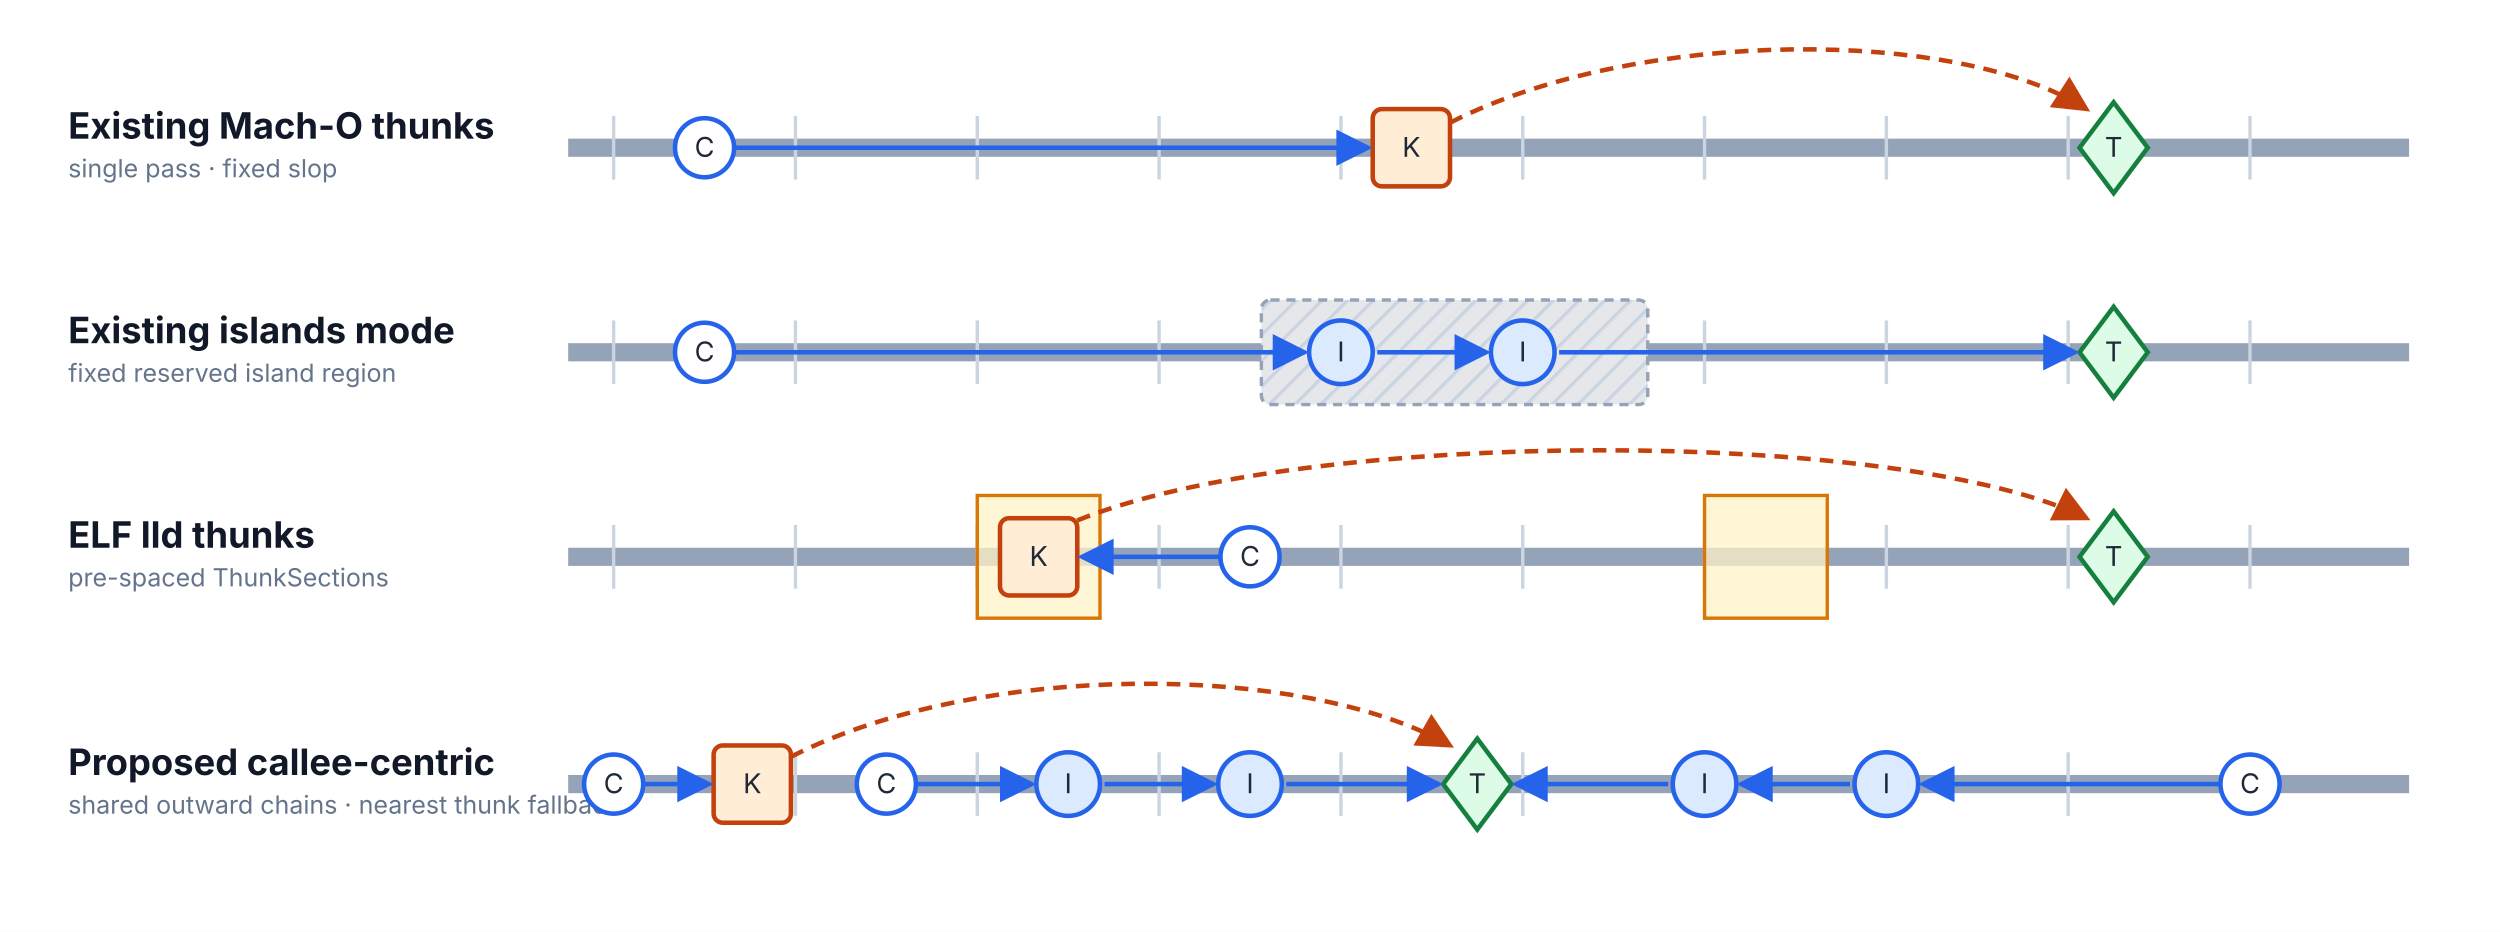
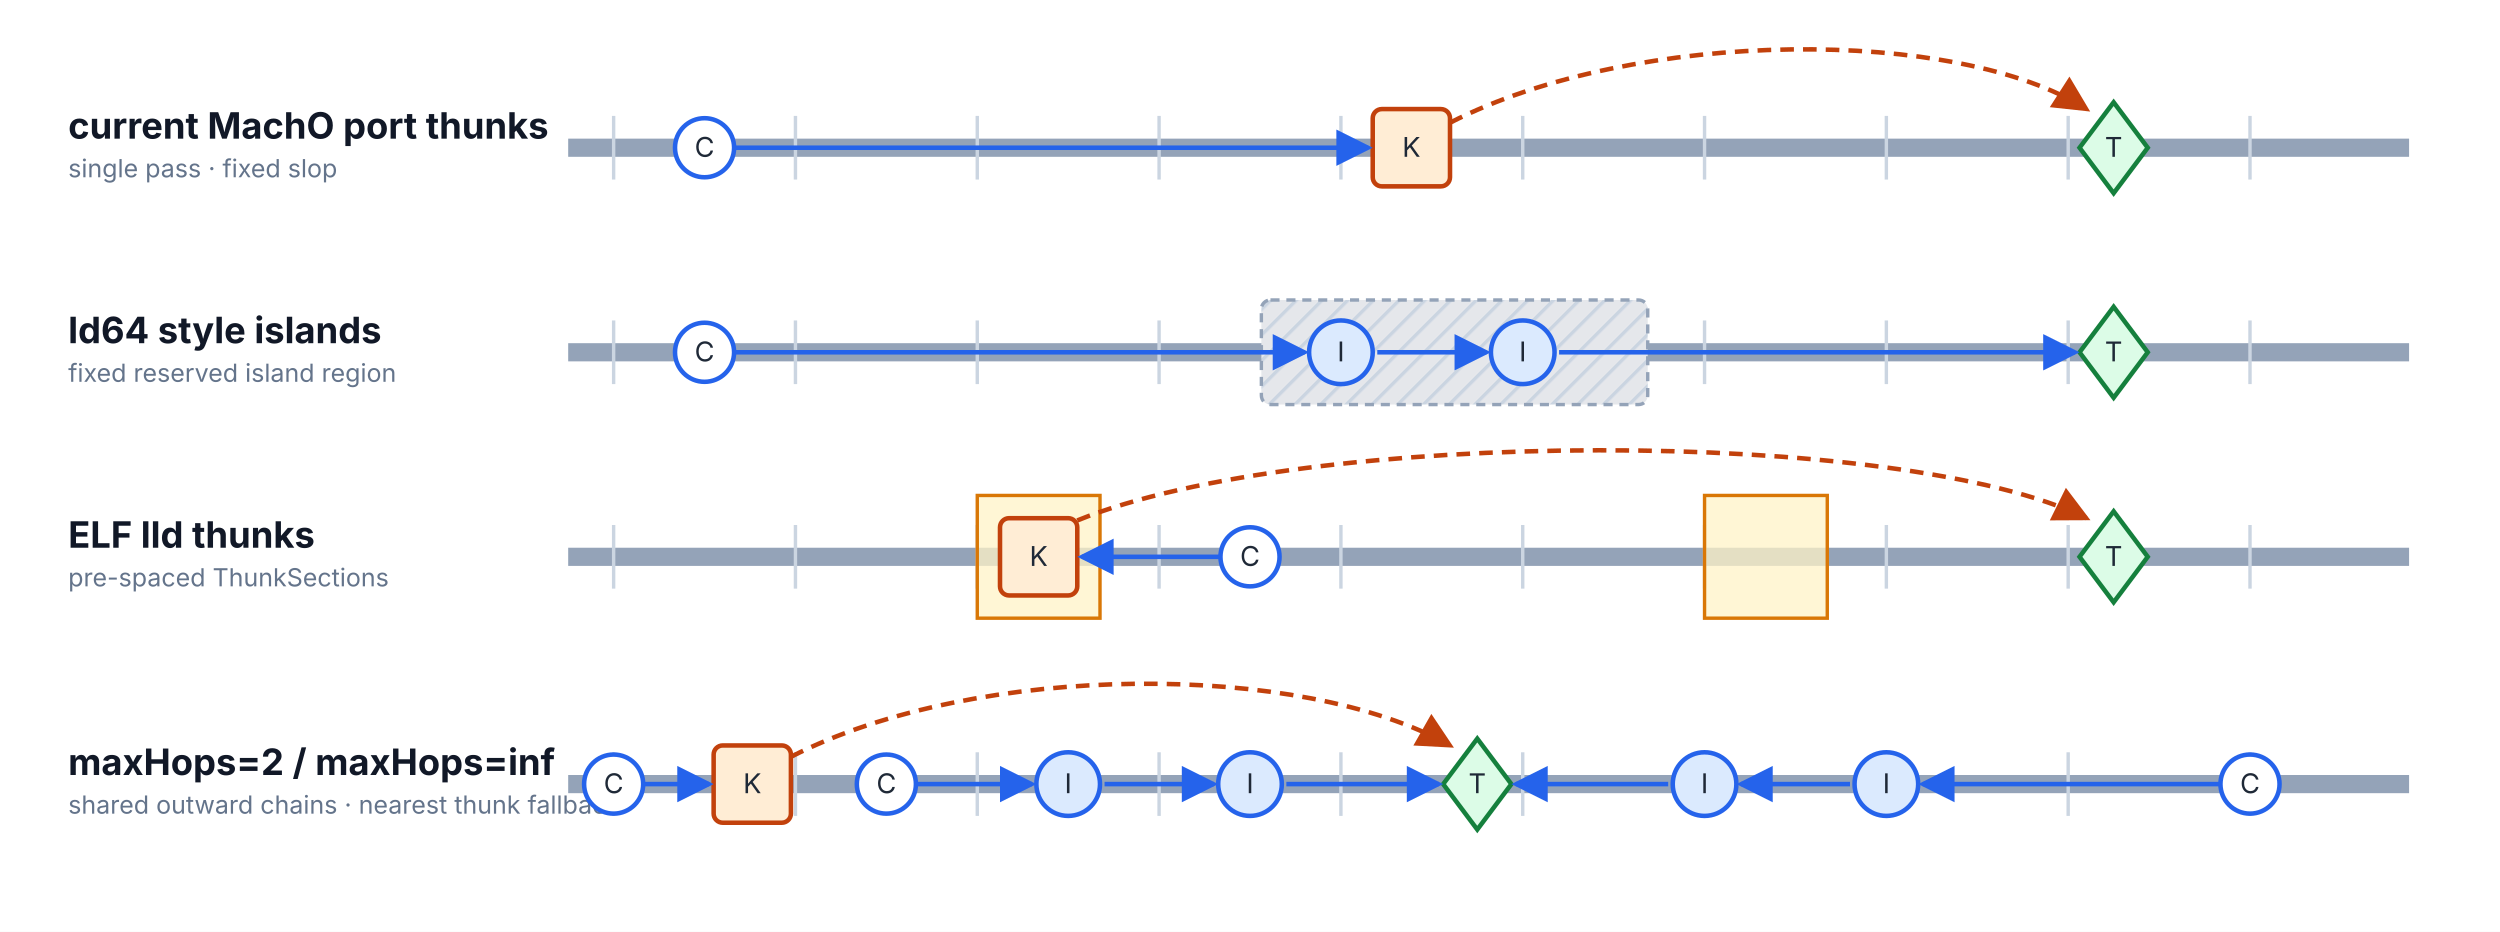
<svg xmlns="http://www.w3.org/2000/svg" width="1100" height="410" viewBox="0 0 1100 410" role="img" aria-labelledby="title description">
  <defs>
    <marker id="blue-arrow" markerWidth="8" markerHeight="8" refX="7" refY="4" orient="auto" markerUnits="strokeWidth">
      <path d="M 0 0 L 8 4 L 0 8 z" fill="#2563eb" />
    </marker>
    <marker id="orange-arrow" markerWidth="8" markerHeight="8" refX="7" refY="4" orient="auto" markerUnits="strokeWidth">
      <path d="M 0 0 L 8 4 L 0 8 z" fill="#c2410c" />
    </marker>
    <pattern id="reserve" width="8" height="8" patternUnits="userSpaceOnUse" patternTransform="rotate(45)">
      <rect width="8" height="8" fill="#e5e7eb" />
      <line y2="8" stroke="#cbd5e1" stroke-width="3" />
    </pattern>
    <style>
      text { font-family: -apple-system, BlinkMacSystemFont, "Segoe UI", sans-serif; }
      .algorithm { fill: #111827; font-size: 16px; font-weight: 650; }
      .hint { fill: #64748b; font-size: 11px; }
      .track { stroke: #94a3b8; stroke-width: 8; }
      .boundary { stroke: #cbd5e1; stroke-width: 1.5; }
      .caller { fill: #ffffff; stroke: #2563eb; stroke-width: 2; }
      .island { fill: #dbeafe; stroke: #2563eb; stroke-width: 2; }
      .thunk { fill: #ffedd5; stroke: #c2410c; stroke-width: 2; }
      .target { fill: #dcfce7; stroke: #15803d; stroke-width: 2; }
      .node-text { fill: #1f2937; font-size: 12px; text-anchor: middle; }
      .direct { fill: none; stroke: #2563eb; stroke-width: 2;
                marker-end: url(#blue-arrow); }
      .indirect { fill: none; stroke: #c2410c; stroke-width: 2;
                  stroke-dasharray: 6 4; marker-end: url(#orange-arrow); }
      .thunk-section { fill: #fef3c7; fill-opacity: 0.75;
                       stroke: #d97706; stroke-width: 1.5; }
      .fixed-reserve { fill: url(#reserve); stroke: #94a3b8;
                       stroke-width: 1.5; stroke-dasharray: 4 3; }
    </style>
  </defs>
  <rect width="1100" height="410" fill="#ffffff" />
  <g>
    <line x1="250" y1="65" x2="1060" y2="65" class="track" />
    <line x1="250" y1="155" x2="1060" y2="155" class="track" />
    <line x1="250" y1="245" x2="1060" y2="245" class="track" />
    <line x1="250" y1="345" x2="1060" y2="345" class="track" />
    <g class="boundary">
      <path d="M270 51V79 M350 51V79 M430 51V79 M510 51V79 M590 51V79                M670 51V79 M750 51V79 M830 51V79 M910 51V79 M990 51V79" />
      <path d="M270 141V169 M350 141V169 M430 141V169 M510 141V169                M590 141V169 M670 141V169 M750 141V169 M830 141V169                M910 141V169 M990 141V169" />
      <path d="M270 231V259 M350 231V259 M430 231V259 M510 231V259                M590 231V259 M670 231V259 M750 231V259 M830 231V259                M910 231V259 M990 231V259" />
      <path d="M270 331V359 M350 331V359 M430 331V359 M510 331V359                M590 331V359 M670 331V359 M750 331V359 M830 331V359                M910 331V359 M990 331V359" />
    </g>
  </g>
  <g>
-     <text x="30" y="61" class="algorithm">Existing Mach-O thunks</text>
+     <text x="30" y="61" class="algorithm">current MachO port thunks</text>
    <text x="30" y="78" class="hint">single pass · fixed slop</text>
    <circle cx="310" cy="65" r="13" class="caller" />
    <text x="310" y="69" class="node-text">C</text>
    <rect x="604" y="48" width="34" height="34" rx="4" class="thunk" />
    <text x="621" y="69" class="node-text">K</text>
    <polygon points="930,45 945,65 930,85 915,65" class="target" />
    <text x="930" y="69" class="node-text">T</text>
    <path d="M323 65H602" class="direct" />
    <path d="M638 54C720 12 862 12 918 48" class="indirect" />
  </g>
  <g>
-     <text x="30" y="151" class="algorithm">Existing islands mode</text>
+     <text x="30" y="151" class="algorithm">ld64 style islands</text>
    <text x="30" y="168" class="hint">fixed reserved island region</text>
    <rect x="555" y="132" width="170" height="46" rx="4" class="fixed-reserve" />
    <circle cx="310" cy="155" r="13" class="caller" />
    <text x="310" y="159" class="node-text">C</text>
    <circle cx="590" cy="155" r="14" class="island" />
    <text x="590" y="159" class="node-text">I</text>
    <circle cx="670" cy="155" r="14" class="island" />
    <text x="670" y="159" class="node-text">I</text>
    <polygon points="930,135 945,155 930,175 915,155" class="target" />
    <text x="930" y="159" class="node-text">T</text>
    <path d="M323 155H574" class="direct" />
    <path d="M606 155H654" class="direct" />
    <path d="M686 155H913" class="direct" />
  </g>
  <g>
    <text x="30" y="241" class="algorithm">ELF lld thunks</text>
    <text x="30" y="258" class="hint">pre-spaced ThunkSections</text>
    <rect x="430" y="218" width="54" height="54" class="thunk-section" />
    <rect x="750" y="218" width="54" height="54" class="thunk-section" />
    <rect x="440" y="228" width="34" height="34" rx="4" class="thunk" />
    <text x="457" y="249" class="node-text">K</text>
    <circle cx="550" cy="245" r="13" class="caller" />
    <text x="550" y="249" class="node-text">C</text>
    <polygon points="930,225 945,245 930,265 915,245" class="target" />
    <text x="930" y="249" class="node-text">T</text>
    <path d="M537 245H476" class="direct" />
    <path d="M474 229C575 188 837 188 918 228" class="indirect" />
  </g>
  <g>
-     <text x="30" y="341" class="algorithm">Proposed callee-centric</text>
+     <text x="30" y="341" class="algorithm">maxHops=2 / maxHops=inf</text>
    <text x="30" y="358" class="hint">shared outward chains · nearest thunk fallback</text>
    <circle cx="270" cy="345" r="13" class="caller" />
    <text x="270" y="349" class="node-text">C</text>
    <rect x="314" y="328" width="34" height="34" rx="4" class="thunk" />
    <text x="331" y="349" class="node-text">K</text>
    <circle cx="390" cy="345" r="13" class="caller" />
    <text x="390" y="349" class="node-text">C</text>
    <circle cx="470" cy="345" r="14" class="island" />
    <text x="470" y="349" class="node-text">I</text>
    <circle cx="550" cy="345" r="14" class="island" />
    <text x="550" y="349" class="node-text">I</text>
    <polygon points="650,325 665,345 650,365 635,345" class="target" />
    <text x="650" y="349" class="node-text">T</text>
    <circle cx="750" cy="345" r="14" class="island" />
    <text x="750" y="349" class="node-text">I</text>
    <circle cx="830" cy="345" r="14" class="island" />
    <text x="830" y="349" class="node-text">I</text>
    <circle cx="990" cy="345" r="13" class="caller" />
    <text x="990" y="349" class="node-text">C</text>
    <path d="M283 345H312" class="direct" />
    <path d="M348 333C430 291 573 291 638 328" class="indirect" />
    <path d="M403 345H454" class="direct" />
    <path d="M486 345H534" class="direct" />
    <path d="M566 345H633" class="direct" />
    <path d="M977 345H846" class="direct" />
    <path d="M814 345H766" class="direct" />
    <path d="M734 345H667" class="direct" />
  </g>
</svg>
